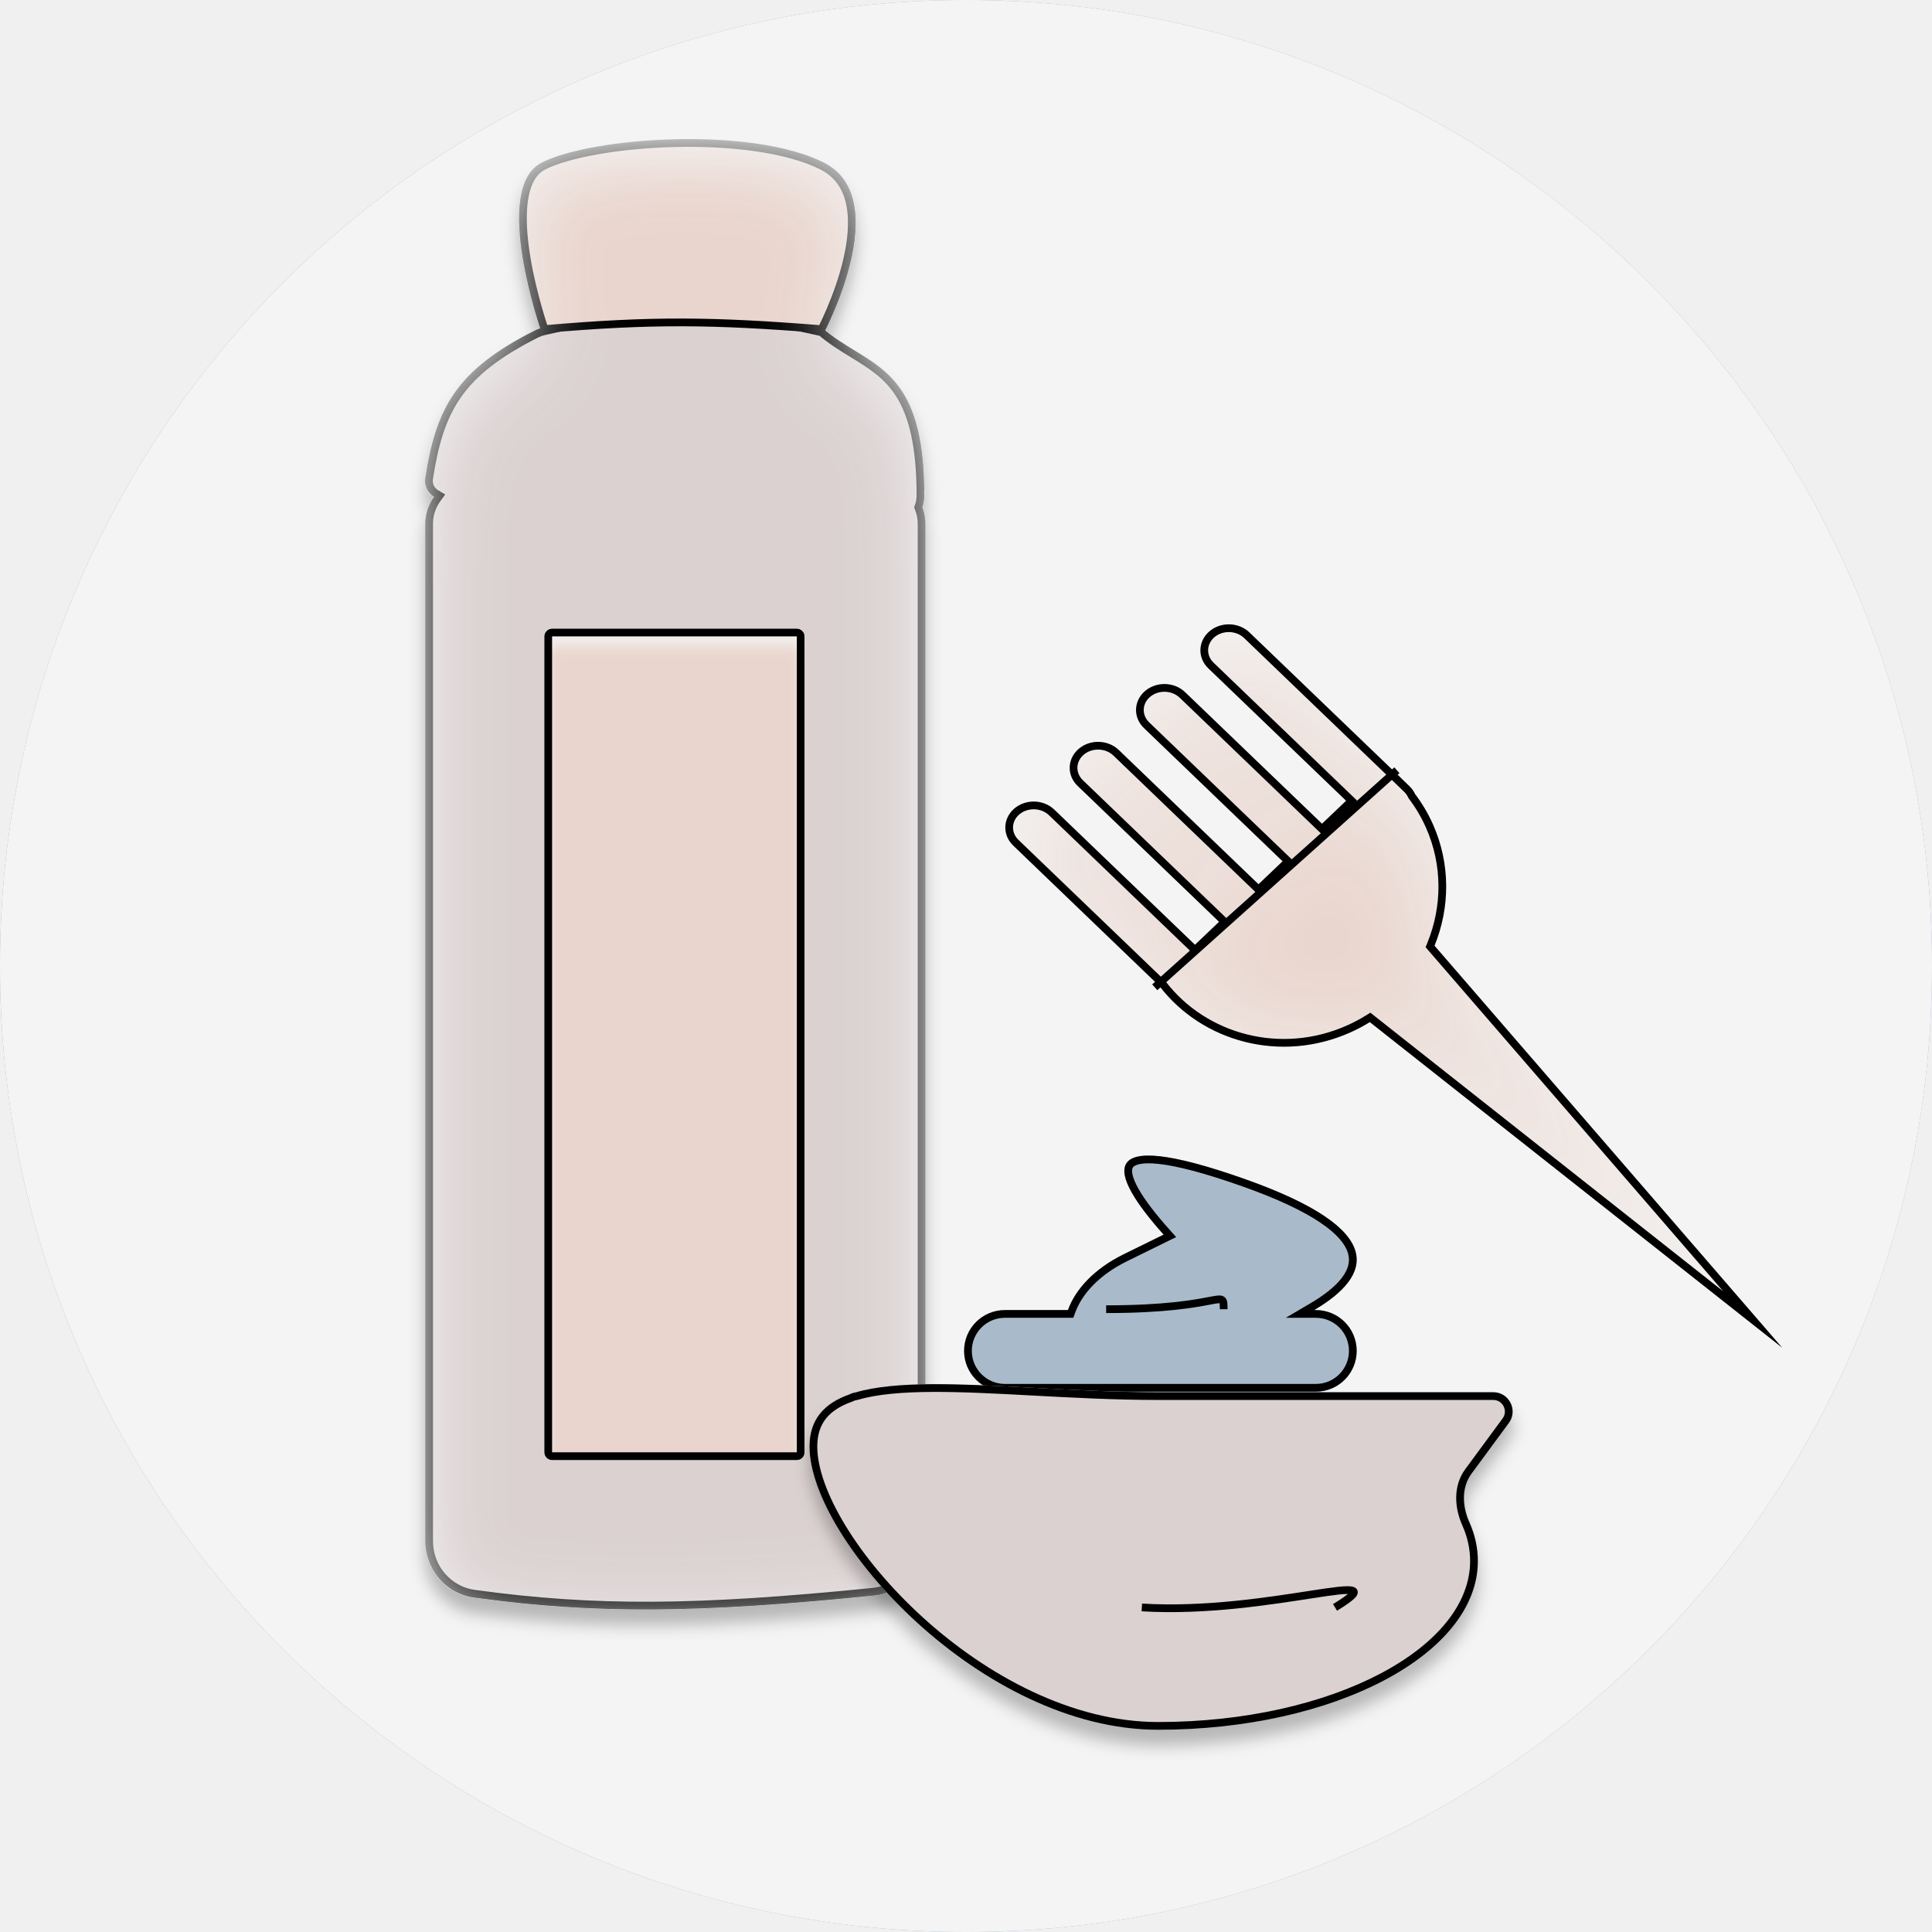
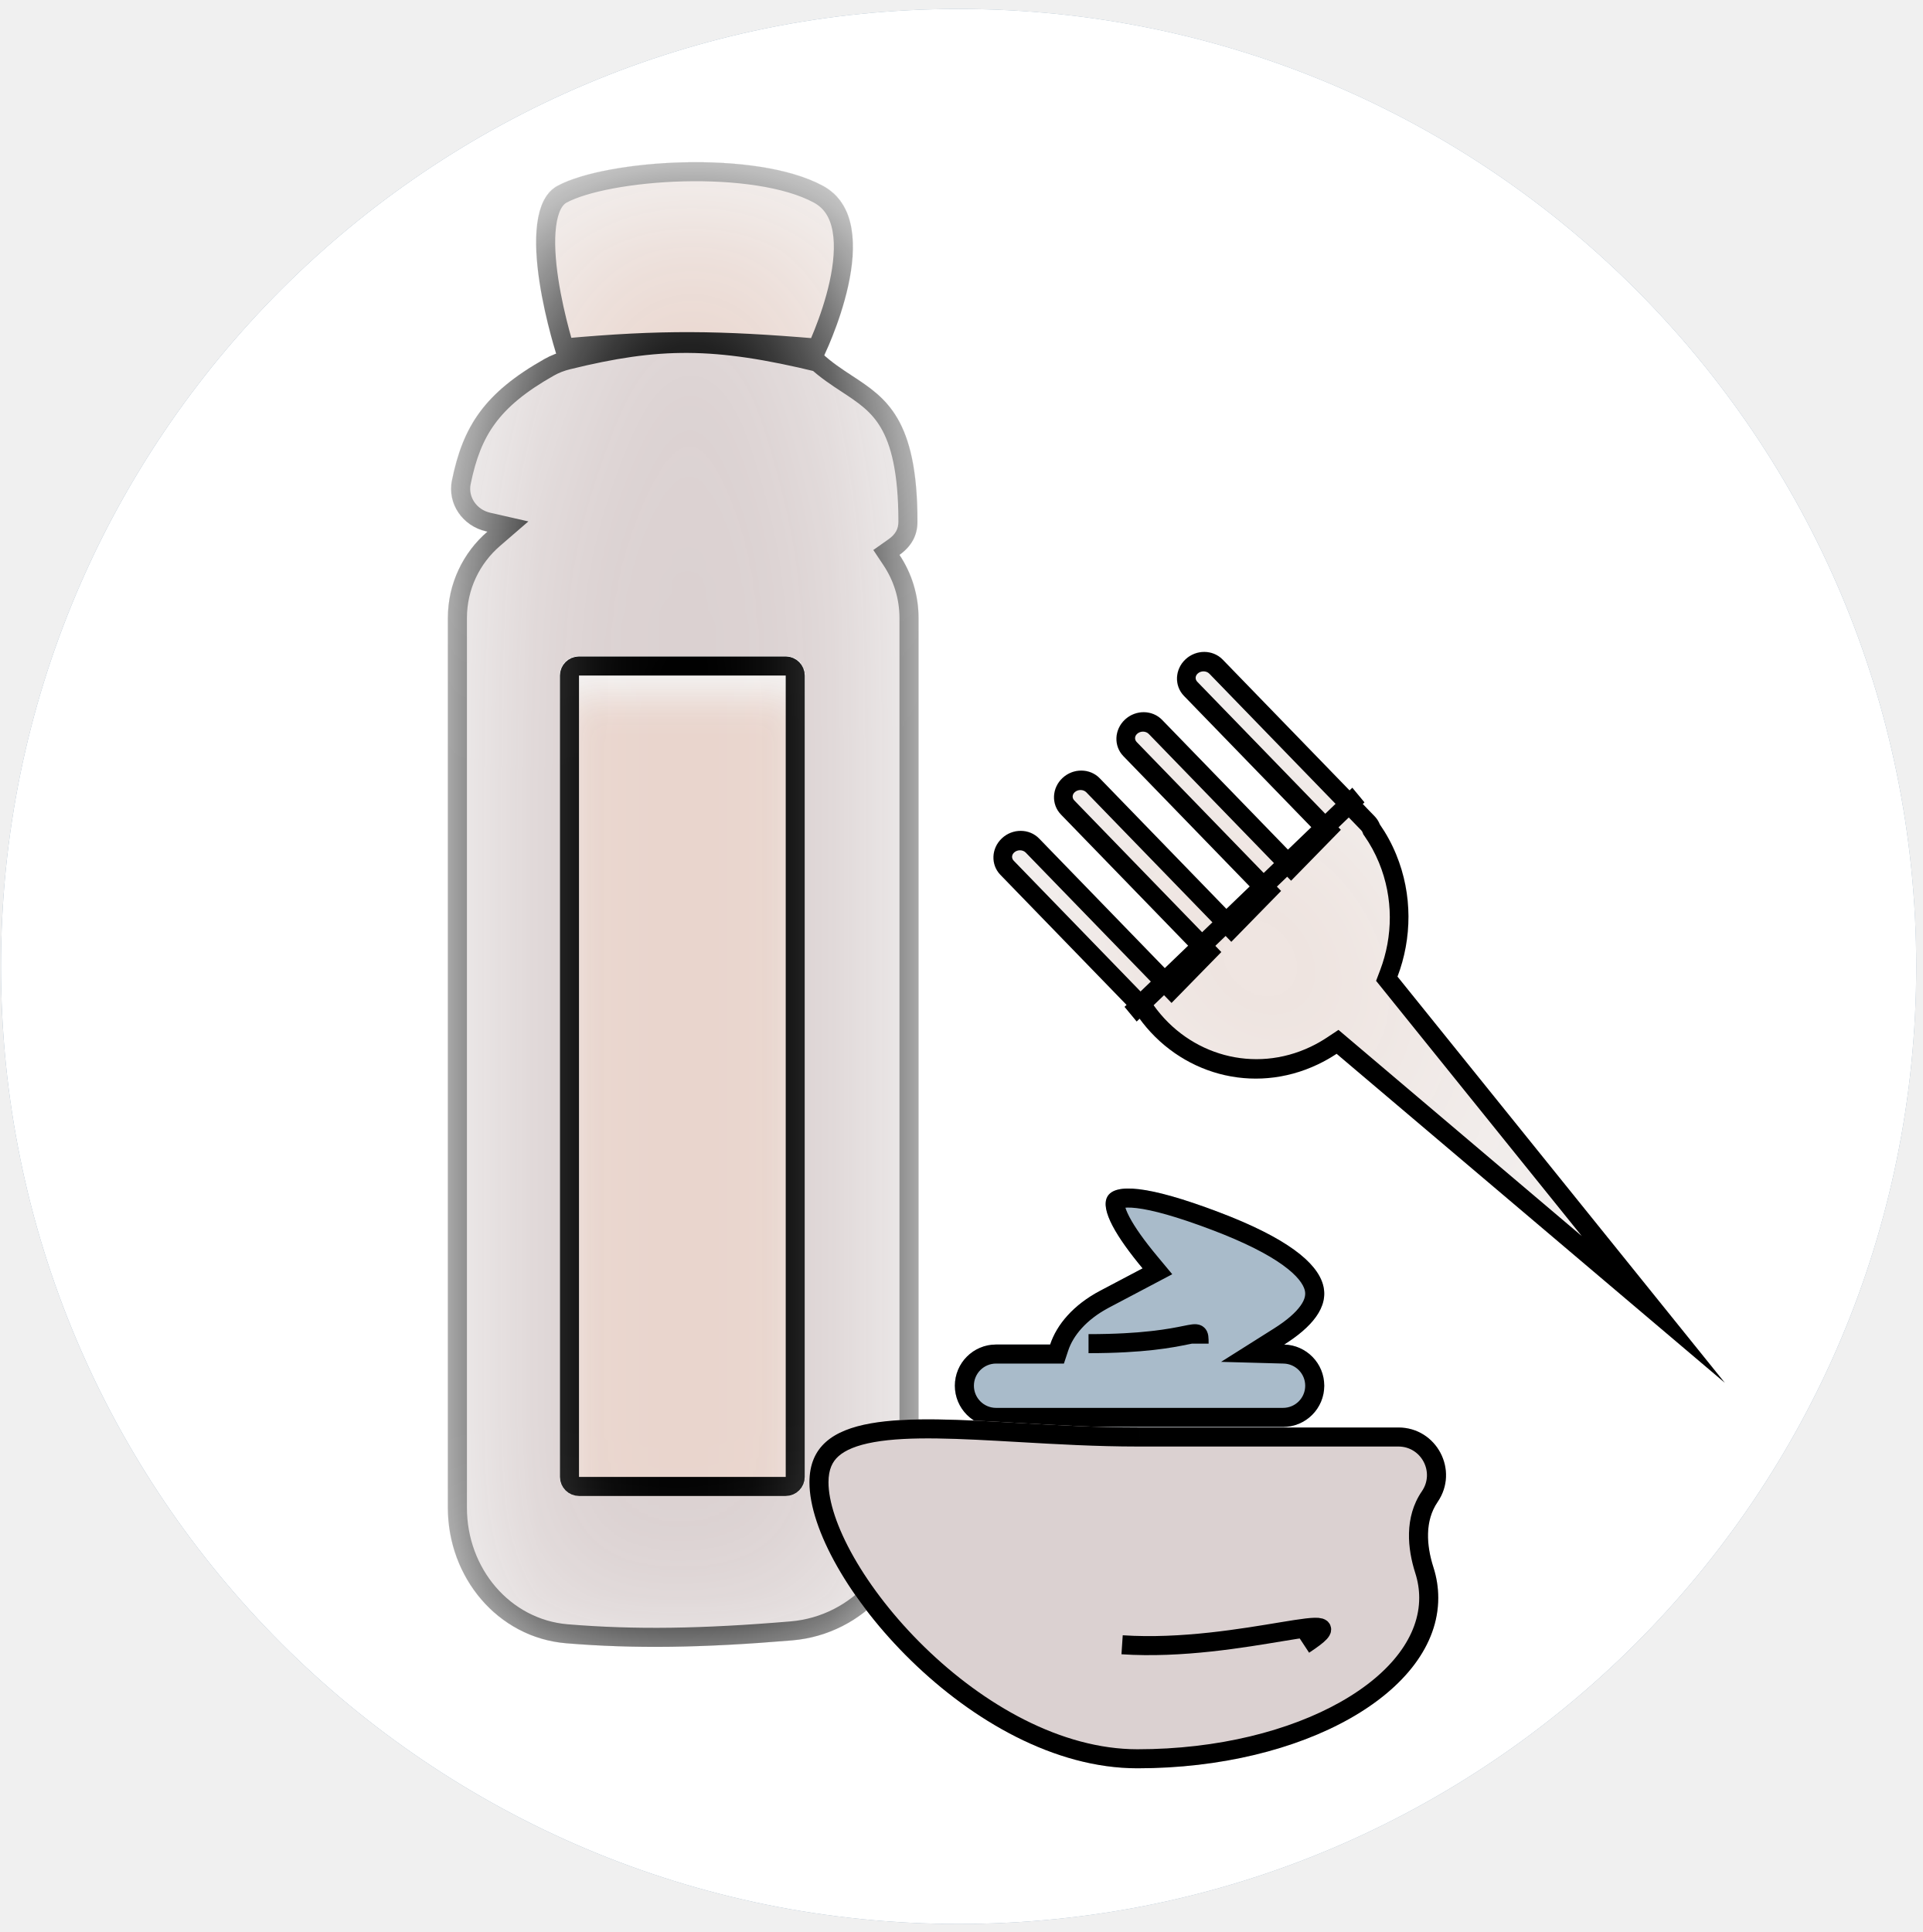
- <svg xmlns="http://www.w3.org/2000/svg" width="500" height="500" viewBox="0 0 500 500" fill="none">
-   <path d="M500 250C500 388.071 388.071 500 250 500C111.929 500 0 388.071 0 250C0 111.929 111.929 0 250 0C388.071 0 500 111.929 500 250Z" fill="#A9BBCA" />
-   <path d="M500 250C500 388.071 388.071 500 250 500C111.929 500 0 388.071 0 250C0 111.929 111.929 0 250 0C388.071 0 500 111.929 500 250Z" fill="#A9BBCA" />
-   <path d="M500 250C500 388.071 388.071 500 250 500C111.929 500 0 388.071 0 250C0 111.929 111.929 0 250 0C388.071 0 500 111.929 500 250Z" fill="#F4F4F4" />
+ <svg xmlns="http://www.w3.org/2000/svg" width="202" height="203" viewBox="0 0 202 203" fill="none">
+   <path d="M201.312 101.547C201.312 157.109 156.271 202.151 100.709 202.151C45.147 202.151 0.105 157.109 0.105 101.547C0.105 45.986 45.147 0.944 100.709 0.944C156.271 0.944 201.312 45.986 201.312 101.547Z" fill="#A9BBCA" />
+   <path d="M201.312 101.547C201.312 157.109 156.271 202.151 100.709 202.151C45.147 202.151 0.105 157.109 0.105 101.547C0.105 45.986 45.147 0.944 100.709 0.944C156.271 0.944 201.312 45.986 201.312 101.547Z" fill="#A9BBCA" />
+   <path d="M201.312 101.547C201.312 157.109 156.271 202.151 100.709 202.151C45.147 202.151 0.105 157.109 0.105 101.547C0.105 45.986 45.147 0.944 100.709 0.944C156.271 0.944 201.312 45.986 201.312 101.547Z" fill="white" />
  <mask id="path-2-inside-1" fill="white">
-     <path fill-rule="evenodd" clip-rule="evenodd" d="M322.036 305.09C282.586 291.169 286.945 303.615 301.143 319.522L290.789 324.612C283.167 328.359 278.312 333.677 276.374 339.045H260.064C254.233 339.045 249.506 343.772 249.506 349.603C249.506 355.434 254.233 360.161 260.064 360.161H340.551C346.382 360.161 351.109 355.434 351.109 349.603C351.109 343.772 346.382 339.045 340.551 339.045H340.1C355.096 330.227 359.582 318.338 322.036 305.09Z" />
+     <path fill-rule="evenodd" clip-rule="evenodd" d="M128.018 127.353C112.951 121.647 114.615 126.749 120.038 133.27L115.579 135.623C112.784 137.097 111.022 139.169 110.327 141.273H104.644C102.254 141.273 100.316 143.211 100.316 145.601C100.316 147.992 102.254 149.929 104.644 149.929H134.794C137.184 149.929 139.122 147.992 139.122 145.601C139.122 143.251 137.249 141.339 134.915 141.275C140.644 137.66 142.36 132.785 128.018 127.353Z" />
  </mask>
-   <path fill-rule="evenodd" clip-rule="evenodd" d="M322.036 305.09C282.586 291.169 286.945 303.615 301.143 319.522L290.789 324.612C283.167 328.359 278.312 333.677 276.374 339.045H260.064C254.233 339.045 249.506 343.772 249.506 349.603C249.506 355.434 254.233 360.161 260.064 360.161H340.551C346.382 360.161 351.109 355.434 351.109 349.603C351.109 343.772 346.382 339.045 340.551 339.045H340.1C355.096 330.227 359.582 318.338 322.036 305.09Z" fill="#A9BBCA" />
-   <path d="M301.143 319.522L302.026 321.317L304.389 320.155L302.635 318.19L301.143 319.522ZM322.036 305.09L321.371 306.976L322.036 305.09ZM290.789 324.612L289.907 322.817L290.789 324.612ZM276.374 339.045V341.045H277.779L278.255 339.724L276.374 339.045ZM340.1 339.045L339.086 337.321L332.754 341.045H340.1V339.045ZM302.635 318.19C299.117 314.249 296.296 310.616 294.614 307.619C293.771 306.118 293.27 304.874 293.073 303.898C292.875 302.923 293.018 302.424 293.175 302.168C293.321 301.93 293.701 301.547 294.796 301.293C295.909 301.035 297.565 300.964 299.913 301.223C304.6 301.74 311.553 303.512 321.371 306.976L322.702 303.204C312.795 299.708 305.498 297.815 300.351 297.247C297.782 296.964 295.624 296.996 293.894 297.396C292.147 297.801 290.655 298.631 289.768 300.073C288.891 301.497 288.839 303.143 289.152 304.691C289.465 306.238 290.18 307.893 291.126 309.578C293.022 312.954 296.07 316.842 299.651 320.854L302.635 318.19ZM291.671 326.407L302.026 321.317L300.261 317.727L289.907 322.817L291.671 326.407ZM278.255 339.724C279.978 334.953 284.398 329.983 291.671 326.407L289.907 322.817C281.936 326.735 276.647 332.4 274.493 338.366L278.255 339.724ZM260.064 341.045H276.374V337.045H260.064V341.045ZM251.506 349.603C251.506 344.876 255.338 341.045 260.064 341.045V337.045C253.129 337.045 247.506 342.667 247.506 349.603H251.506ZM260.064 358.161C255.338 358.161 251.506 354.329 251.506 349.603H247.506C247.506 356.538 253.129 362.161 260.064 362.161V358.161ZM340.551 358.161H260.064V362.161H340.551V358.161ZM349.109 349.603C349.109 354.329 345.278 358.161 340.551 358.161V362.161C347.487 362.161 353.109 356.538 353.109 349.603H349.109ZM340.551 341.045C345.278 341.045 349.109 344.876 349.109 349.603H353.109C353.109 342.667 347.487 337.045 340.551 337.045V341.045ZM340.1 341.045H340.551V337.045H340.1V341.045ZM321.371 306.976C330.677 310.26 337.261 313.42 341.69 316.403C346.15 319.408 348.197 322.079 348.853 324.297C349.473 326.387 348.965 328.465 347.29 330.674C345.576 332.934 342.739 335.173 339.086 337.321L341.114 340.769C344.959 338.508 348.306 335.954 350.477 333.091C352.688 330.177 353.767 326.8 352.689 323.161C351.648 319.648 348.714 316.312 343.924 313.086C339.103 309.838 332.168 306.544 322.702 303.204L321.371 306.976Z" fill="black" mask="url(#path-2-inside-1)" />
-   <path d="M286.271 338.82C316.685 338.82 316.685 333.089 316.685 338.82" stroke="black" stroke-width="2" />
-   <g filter="url(#filter0_di)">
+   <path fill-rule="evenodd" clip-rule="evenodd" d="M128.018 127.353C112.951 121.647 114.615 126.749 120.038 133.27L115.579 135.623C112.784 137.097 111.022 139.169 110.327 141.273H104.644C102.254 141.273 100.316 143.211 100.316 145.601C100.316 147.992 102.254 149.929 104.644 149.929H134.794C137.184 149.929 139.122 147.992 139.122 145.601C139.122 143.251 137.249 141.339 134.915 141.275C140.644 137.66 142.36 132.785 128.018 127.353Z" fill="#A9BBCA" />
+   <path d="M120.038 133.27L120.971 135.039L123.153 133.887L121.576 131.991L120.038 133.27ZM128.018 127.353L128.726 125.483L128.726 125.483L128.018 127.353ZM115.579 135.623L116.512 137.391L116.512 137.391L115.579 135.623ZM110.327 141.273V143.273H111.772L112.226 141.901L110.327 141.273ZM134.915 141.275L133.848 139.583L128.285 143.093L134.86 143.274L134.915 141.275ZM121.576 131.991C120.251 130.398 119.236 128.984 118.651 127.865C118.357 127.303 118.219 126.905 118.172 126.657C118.125 126.403 118.205 126.501 118.079 126.721C117.931 126.98 117.743 126.984 117.924 126.939C118.138 126.886 118.597 126.842 119.417 126.939C121.049 127.133 123.588 127.814 127.31 129.224L128.726 125.483C124.914 124.039 122.011 123.219 119.887 122.967C118.829 122.842 117.831 122.84 116.959 123.057C116.055 123.282 115.153 123.783 114.609 124.732C114.089 125.64 114.095 126.618 114.242 127.398C114.39 128.184 114.717 128.974 115.106 129.719C115.887 131.212 117.114 132.881 118.5 134.548L121.576 131.991ZM116.512 137.391L120.971 135.039L119.105 131.501L114.645 133.854L116.512 137.391ZM112.226 141.901C112.729 140.379 114.082 138.674 116.512 137.391L114.645 133.854C111.487 135.52 109.316 137.958 108.428 140.645L112.226 141.901ZM104.644 143.273H110.327V139.273H104.644V143.273ZM102.316 145.601C102.316 144.315 103.358 143.273 104.644 143.273V139.273C101.149 139.273 98.316 142.106 98.316 145.601H102.316ZM104.644 147.929C103.358 147.929 102.316 146.887 102.316 145.601H98.316C98.316 149.096 101.149 151.929 104.644 151.929V147.929ZM134.794 147.929H104.644V151.929H134.794V147.929ZM137.122 145.601C137.122 146.887 136.08 147.929 134.794 147.929V151.929C138.289 151.929 141.122 149.096 141.122 145.601H137.122ZM134.86 143.274C136.115 143.308 137.122 144.337 137.122 145.601H141.122C141.122 142.165 138.384 139.369 134.97 139.275L134.86 143.274ZM127.31 129.224C130.81 130.55 133.212 131.799 134.78 132.933C136.369 134.081 136.913 134.974 137.065 135.527C137.191 135.982 137.129 136.489 136.638 137.184C136.112 137.928 135.178 138.744 133.848 139.583L135.982 142.966C137.516 141.998 138.946 140.849 139.904 139.493C140.898 138.087 141.444 136.358 140.921 134.464C140.426 132.668 139.068 131.097 137.124 129.691C135.159 128.27 132.397 126.873 128.726 125.483L127.31 129.224Z" fill="black" mask="url(#path-2-inside-1)" />
+   <path d="M114.358 141.181C125.974 141.181 125.974 138.831 125.974 141.181" stroke="black" stroke-width="2" />
+   <g filter="url(#filter0_i)">
    <mask id="path-5-inside-2" fill="white">
-       <path fill-rule="evenodd" clip-rule="evenodd" d="M140.481 84.787C166.967 78.538 182.954 78.211 213.008 85.049C215.667 87.347 218.472 89.062 221.219 90.741C230.551 96.444 239.214 101.738 239.214 128.136C239.214 129.262 239.042 130.307 238.712 131.274C239.225 132.61 239.506 134.06 239.506 135.576V398.077C239.506 405.73 233.726 412.169 226.111 412.936C180.562 417.519 154.021 417.764 122.621 413.445C115.356 412.446 110.054 406.151 110.054 398.818V135.576C110.054 132.957 110.893 130.534 112.318 128.56C110.676 127.581 109.749 125.682 110.059 123.679C112.858 105.624 118.014 95.829 138.367 85.555C139.032 85.219 139.755 84.959 140.481 84.787Z" />
+       <path fill-rule="evenodd" clip-rule="evenodd" d="M59.404 36.859C69.09 34.474 75.175 34.413 86.376 37.148C87.391 38.09 88.463 38.793 89.512 39.481C93.076 41.819 96.385 43.99 96.385 54.811C96.385 56.305 95.7 57.447 94.493 58.301C95.759 60.202 96.497 62.486 96.497 64.942V157.644C96.497 165.252 90.803 171.718 83.223 172.357C73.847 173.146 66.646 173.255 59.492 172.662C52.251 172.062 47.054 165.696 47.054 158.431V64.942C47.054 61.313 48.665 58.06 51.211 55.86C51.161 55.848 51.111 55.837 51.062 55.826C48.616 55.268 46.984 52.937 47.484 50.48C48.637 44.815 50.868 41.3 57.213 37.717C57.898 37.331 58.641 37.047 59.404 36.859Z" />
    </mask>
-     <path fill-rule="evenodd" clip-rule="evenodd" d="M140.481 84.787C166.967 78.538 182.954 78.211 213.008 85.049C215.667 87.347 218.472 89.062 221.219 90.741C230.551 96.444 239.214 101.738 239.214 128.136C239.214 129.262 239.042 130.307 238.712 131.274C239.225 132.61 239.506 134.06 239.506 135.576V398.077C239.506 405.73 233.726 412.169 226.111 412.936C180.562 417.519 154.021 417.764 122.621 413.445C115.356 412.446 110.054 406.151 110.054 398.818V135.576C110.054 132.957 110.893 130.534 112.318 128.56C110.676 127.581 109.749 125.682 110.059 123.679C112.858 105.624 118.014 95.829 138.367 85.555C139.032 85.219 139.755 84.959 140.481 84.787Z" fill="#DBD1D1" />
-     <path d="M213.008 85.049L213.451 83.099L213.938 83.21L214.316 83.536L213.008 85.049ZM140.481 84.787L140.94 86.734L140.481 84.787ZM221.219 90.741L220.176 92.447L221.219 90.741ZM239.214 128.136L241.214 128.136L239.214 128.136ZM238.712 131.274L236.845 131.991L236.585 131.314L236.819 130.628L238.712 131.274ZM226.111 412.936L226.311 414.926H226.311L226.111 412.936ZM122.621 413.445L122.348 415.426H122.348L122.621 413.445ZM112.318 128.56L113.342 126.843L115.217 127.961L113.939 129.731L112.318 128.56ZM110.059 123.679L108.083 123.373V123.373L110.059 123.679ZM138.367 85.555L139.268 87.341L138.367 85.555ZM212.564 86.999C197.615 83.598 186.266 82.002 175.408 82.01C164.555 82.019 154.102 83.629 140.94 86.734L140.022 82.841C153.346 79.697 164.129 78.019 175.405 78.01C186.675 78.002 198.346 79.662 213.451 83.099L212.564 86.999ZM220.176 92.447C217.445 90.778 214.502 88.984 211.7 86.562L214.316 83.536C216.832 85.711 219.499 87.346 222.262 89.034L220.176 92.447ZM237.214 128.136C237.214 115.128 235.075 107.63 232.02 102.737C228.968 97.851 224.869 95.315 220.176 92.447L222.262 89.034C226.902 91.87 231.799 94.832 235.412 100.619C239.022 106.398 241.214 114.745 241.214 128.136L237.214 128.136ZM236.819 130.628C237.074 129.881 237.214 129.056 237.214 128.136L241.214 128.136C241.214 129.468 241.01 130.732 240.605 131.92L236.819 130.628ZM237.506 135.576C237.506 134.309 237.272 133.102 236.845 131.991L240.579 130.557C241.179 132.118 241.506 133.811 241.506 135.576H237.506ZM237.506 398.077V135.576H241.506V398.077H237.506ZM225.911 410.946C232.495 410.283 237.506 404.711 237.506 398.077H241.506C241.506 406.749 234.956 414.056 226.311 414.926L225.911 410.946ZM122.893 411.464C154.079 415.753 180.449 415.52 225.911 410.946L226.311 414.926C180.676 419.518 153.963 419.774 122.348 415.426L122.893 411.464ZM112.054 398.818C112.054 405.188 116.654 410.606 122.893 411.464L122.348 415.426C114.058 414.286 108.054 407.114 108.054 398.818H112.054ZM112.054 135.576V398.818H108.054V135.576H112.054ZM113.939 129.731C112.753 131.375 112.054 133.391 112.054 135.576H108.054C108.054 132.523 109.034 129.692 110.696 127.39L113.939 129.731ZM112.036 123.985C111.85 125.184 112.402 126.282 113.342 126.843L111.293 130.278C108.951 128.881 107.648 126.18 108.083 123.373L112.036 123.985ZM139.268 87.341C129.248 92.399 123.191 97.23 119.27 102.844C115.347 108.462 113.418 115.067 112.036 123.985L108.083 123.373C109.499 114.236 111.548 106.916 115.991 100.554C120.436 94.189 127.134 88.985 137.466 83.77L139.268 87.341ZM140.94 86.734C140.363 86.87 139.789 87.078 139.268 87.341L137.466 83.77C138.276 83.361 139.148 83.047 140.022 82.841L140.94 86.734Z" fill="black" mask="url(#path-5-inside-2)" />
-     <path d="M212.751 42.957C203.691 38.388 188.97 36.707 174.746 37.041C167.658 37.207 160.742 37.872 154.783 38.909C148.806 39.948 143.86 41.35 140.674 42.957C137.794 44.41 136.221 47.594 135.616 51.928C135.014 56.236 135.412 61.434 136.235 66.499C137.056 71.549 138.289 76.403 139.319 79.998C139.833 81.795 140.296 83.273 140.63 84.302C140.741 84.642 140.837 84.933 140.916 85.17C168.774 82.745 184.744 82.979 212.618 85.185C212.736 84.95 212.887 84.647 213.064 84.283C213.53 83.326 214.176 81.945 214.894 80.258C216.332 76.88 218.051 72.295 219.194 67.434C220.341 62.559 220.889 57.488 220.056 53.105C219.231 48.764 217.062 45.132 212.751 42.957Z" fill="#E9D5CD" stroke="black" stroke-width="2" />
+     <path fill-rule="evenodd" clip-rule="evenodd" d="M59.404 36.859C69.09 34.474 75.175 34.413 86.376 37.148C87.391 38.09 88.463 38.793 89.512 39.481C93.076 41.819 96.385 43.99 96.385 54.811C96.385 56.305 95.7 57.447 94.493 58.301C95.759 60.202 96.497 62.486 96.497 64.942V157.644C96.497 165.252 90.803 171.718 83.223 172.357C73.847 173.146 66.646 173.255 59.492 172.662C52.251 172.062 47.054 165.696 47.054 158.431V64.942C47.054 61.313 48.665 58.06 51.211 55.86C51.161 55.848 51.111 55.837 51.062 55.826C48.616 55.268 46.984 52.937 47.484 50.48C48.637 44.815 50.868 41.3 57.213 37.717C57.898 37.331 58.641 37.047 59.404 36.859Z" fill="#DBD1D1" />
+     <path d="M86.376 37.148L86.85 35.205L87.355 35.328L87.736 35.682L86.376 37.148ZM59.404 36.859L58.926 34.917L58.926 34.917L59.404 36.859ZM89.512 39.481L90.609 37.809L90.609 37.809L89.512 39.481ZM96.385 54.811L98.385 54.811L96.385 54.811ZM94.493 58.301L92.828 59.409L91.75 57.79L93.338 56.667L94.493 58.301ZM83.223 172.357L83.39 174.349L83.39 174.349L83.223 172.357ZM59.492 172.662L59.657 170.669L59.657 170.669L59.492 172.662ZM51.211 55.86L51.655 53.91L55.51 54.787L52.519 57.373L51.211 55.86ZM51.062 55.826L51.507 53.876L51.507 53.876L51.062 55.826ZM47.484 50.48L49.444 50.878L49.444 50.878L47.484 50.48ZM57.213 37.717L56.23 35.976L56.23 35.976L57.213 37.717ZM85.901 39.091C80.382 37.743 76.226 37.111 72.308 37.083C68.399 37.056 64.631 37.632 59.882 38.801L58.926 34.917C63.864 33.701 67.981 33.053 72.336 33.084C76.682 33.114 81.17 33.818 86.85 35.205L85.901 39.091ZM88.415 41.154C87.38 40.475 86.172 39.687 85.015 38.614L87.736 35.682C88.611 36.493 89.545 37.111 90.609 37.809L88.415 41.154ZM94.385 54.811C94.385 49.574 93.579 46.728 92.556 44.971C91.547 43.237 90.213 42.333 88.415 41.154L90.609 37.809C92.375 38.968 94.477 40.318 96.014 42.959C97.537 45.577 98.385 49.227 98.385 54.811L94.385 54.811ZM93.338 56.667C94.091 56.136 94.385 55.568 94.385 54.811L98.385 54.811C98.385 57.041 97.31 58.759 95.647 59.934L93.338 56.667ZM94.497 64.942C94.497 62.893 93.882 60.993 92.828 59.409L96.157 57.192C97.635 59.412 98.497 62.08 98.497 64.942H94.497ZM94.497 157.644V64.942H98.497V157.644H94.497ZM83.055 170.364C89.553 169.816 94.497 164.26 94.497 157.644H98.497C98.497 166.244 92.054 173.62 83.39 174.349L83.055 170.364ZM59.657 170.669C66.669 171.25 73.753 171.147 83.055 170.364L83.39 174.349C73.94 175.145 66.623 175.26 59.327 174.655L59.657 170.669ZM49.054 158.431C49.054 164.788 53.581 170.165 59.657 170.669L59.327 174.655C50.922 173.958 45.054 166.604 45.054 158.431H49.054ZM49.054 64.942V158.431H45.054V64.942H49.054ZM52.519 57.373C50.394 59.21 49.054 61.918 49.054 64.942H45.054C45.054 60.708 46.936 56.911 49.903 54.346L52.519 57.373ZM51.507 53.876C51.556 53.887 51.605 53.898 51.655 53.91L50.767 57.81C50.717 57.798 50.666 57.787 50.617 57.776L51.507 53.876ZM49.444 50.878C49.177 52.187 50.034 53.54 51.507 53.876L50.617 57.776C47.199 56.995 44.79 53.688 45.524 50.081L49.444 50.878ZM58.197 39.459C55.176 41.164 53.286 42.769 52.013 44.502C50.746 46.226 49.985 48.218 49.444 50.878L45.524 50.081C46.136 47.076 47.066 44.479 48.79 42.133C50.507 39.797 52.905 37.853 56.23 35.976L58.197 39.459ZM59.882 38.801C59.279 38.949 58.708 39.17 58.197 39.459L56.23 35.976C57.087 35.492 58.003 35.144 58.926 34.917L59.882 38.801Z" fill="black" mask="url(#path-5-inside-2)" />
+     <path d="M85.974 20.407C82.664 18.615 77.182 17.922 71.778 18.058C69.102 18.125 66.495 18.395 64.256 18.813C61.998 19.234 60.185 19.794 59.053 20.407C58.22 20.858 57.655 21.914 57.431 23.643C57.211 25.333 57.354 27.404 57.665 29.46C57.974 31.503 58.44 33.471 58.83 34.933C59.008 35.597 59.169 36.155 59.291 36.563C69.517 35.629 75.602 35.721 85.84 36.579C86.014 36.195 86.253 35.645 86.518 34.977C87.061 33.609 87.706 31.76 88.134 29.807C88.565 27.841 88.758 25.844 88.459 24.151C88.164 22.488 87.411 21.185 85.974 20.407Z" fill="#E9D5CD" stroke="black" stroke-width="2" />
    <g filter="url(#filter1_i)">
-       <rect width="67.339" height="215.162" rx="2" transform="matrix(-1 0 0 1 208.218 162.697)" fill="#E9D5CD" />
+       <rect width="25.719" height="88.205" rx="2" transform="matrix(-1 0 0 1 84.5464 68.9795)" fill="#E9D5CD" />
    </g>
-     <rect x="-1" y="1" width="65.339" height="213.162" rx="1" transform="matrix(-1 0 0 1 206.218 162.697)" stroke="black" stroke-width="2" />
+     <rect x="-1" y="1" width="23.719" height="86.205" rx="1" transform="matrix(-1 0 0 1 82.5464 68.9795)" stroke="black" stroke-width="2" />
  </g>
-   <g filter="url(#filter2_d)">
-     <mask id="path-10-inside-3" fill="white">
-       <path fill-rule="evenodd" clip-rule="evenodd" d="M299.724 447.66C345.422 447.66 382.468 428.105 382.468 403.983C382.468 400.517 381.703 397.145 380.257 393.911C378.433 389.832 378.177 384.989 380.826 381.391L390.484 368.272C392.915 364.97 390.558 360.307 386.458 360.307H304.528H299.822C299.79 360.307 299.757 360.307 299.724 360.307C288.686 360.307 277.717 359.72 267.428 359.169C248.533 358.158 231.93 357.269 221.4 360.364C220.846 360.447 220.332 360.617 219.866 360.858C213.322 363.171 209.506 367.302 209.506 374.364C209.506 398.486 254.026 447.66 299.724 447.66Z" />
-     </mask>
-     <path fill-rule="evenodd" clip-rule="evenodd" d="M299.724 447.66C345.422 447.66 382.468 428.105 382.468 403.983C382.468 400.517 381.703 397.145 380.257 393.911C378.433 389.832 378.177 384.989 380.826 381.391L390.484 368.272C392.915 364.97 390.558 360.307 386.458 360.307H304.528H299.822C299.79 360.307 299.757 360.307 299.724 360.307C288.686 360.307 277.717 359.72 267.428 359.169C248.533 358.158 231.93 357.269 221.4 360.364C220.846 360.447 220.332 360.617 219.866 360.858C213.322 363.171 209.506 367.302 209.506 374.364C209.506 398.486 254.026 447.66 299.724 447.66Z" fill="#DBD1D1" />
-     <path d="M390.484 368.272L388.874 367.086V367.086L390.484 368.272ZM299.822 360.307L299.821 362.307H299.822V360.307ZM267.428 359.169L267.321 361.166L267.428 359.169ZM221.4 360.364L221.695 362.342L221.831 362.322L221.963 362.283L221.4 360.364ZM219.866 360.858L220.532 362.744L220.663 362.698L220.785 362.635L219.866 360.858ZM380.257 393.911L378.431 394.728L380.257 393.911ZM380.826 381.391L382.437 382.577L380.826 381.391ZM380.468 403.983C380.468 414.935 372.022 425.327 357.299 433.098C342.667 440.822 322.314 445.66 299.724 445.66V449.66C322.832 449.66 343.851 444.72 359.166 436.636C374.391 428.6 384.468 417.153 384.468 403.983H380.468ZM378.431 394.728C379.771 397.724 380.468 400.819 380.468 403.983H384.468C384.468 400.215 383.635 396.566 382.083 393.095L378.431 394.728ZM388.874 367.086L379.216 380.205L382.437 382.577L392.095 369.457L388.874 367.086ZM386.458 362.307C388.918 362.307 390.332 365.105 388.874 367.086L392.095 369.457C395.498 364.835 392.198 358.307 386.458 358.307V362.307ZM304.528 362.307H386.458V358.307H304.528V362.307ZM299.822 362.307H304.528V358.307H299.822V362.307ZM299.724 362.307C299.756 362.307 299.789 362.307 299.821 362.307L299.824 358.307C299.79 358.307 299.757 358.307 299.724 358.307V362.307ZM267.321 361.166C277.602 361.717 288.624 362.307 299.724 362.307V358.307C288.748 358.307 277.832 357.723 267.535 357.172L267.321 361.166ZM221.963 362.283C226.951 360.817 233.506 360.265 241.287 360.227C249.046 360.189 257.858 360.66 267.321 361.166L267.535 357.172C258.104 356.667 249.166 356.188 241.267 356.227C233.391 356.265 226.378 356.816 220.836 358.445L221.963 362.283ZM220.785 362.635C221.058 362.493 221.362 362.392 221.695 362.342L221.104 358.386C220.33 358.502 219.605 358.741 218.946 359.082L220.785 362.635ZM211.506 374.364C211.506 371.217 212.347 368.88 213.791 367.083C215.259 365.257 217.485 363.821 220.532 362.744L219.2 358.973C215.703 360.208 212.75 361.994 210.673 364.577C208.574 367.189 207.506 370.449 207.506 374.364H211.506ZM299.724 445.66C277.556 445.66 255.461 433.7 238.824 418.577C230.526 411.036 223.661 402.772 218.883 394.95C214.075 387.078 211.506 379.858 211.506 374.364H207.506C207.506 380.931 210.503 388.903 215.47 397.035C220.468 405.218 227.588 413.771 236.133 421.537C253.18 437.032 276.194 449.66 299.724 449.66V445.66ZM382.083 393.095C380.432 389.404 380.365 385.391 382.437 382.577L379.216 380.205C375.99 384.587 376.434 390.261 378.431 394.728L382.083 393.095Z" fill="black" mask="url(#path-10-inside-3)" />
+   <mask id="path-10-inside-3" fill="white">
+     <path fill-rule="evenodd" clip-rule="evenodd" d="M119.496 185.799C136.95 185.799 151.099 177.783 151.099 167.894C151.099 166.796 150.925 165.721 150.59 164.677C149.856 162.386 149.67 159.802 151.031 157.818V157.818C153.307 154.5 150.931 149.99 146.908 149.99H121.331H119.744C119.661 149.99 119.579 149.99 119.496 149.99C115.28 149.99 111.091 149.749 107.161 149.523C94.82 148.814 85.039 148.252 85.039 155.752C85.039 165.641 102.042 185.799 119.496 185.799Z" />
+   </mask>
+   <path fill-rule="evenodd" clip-rule="evenodd" d="M119.496 185.799C136.95 185.799 151.099 177.783 151.099 167.894C151.099 166.796 150.925 165.721 150.59 164.677C149.856 162.386 149.67 159.802 151.031 157.818V157.818C153.307 154.5 150.931 149.99 146.908 149.99H121.331H119.744C119.661 149.99 119.579 149.99 119.496 149.99C115.28 149.99 111.091 149.749 107.161 149.523C94.82 148.814 85.039 148.252 85.039 155.752C85.039 165.641 102.042 185.799 119.496 185.799Z" fill="#DBD1D1" />
+   <path d="M119.744 149.99L119.735 151.99H119.744V149.99ZM107.161 149.523L107.046 151.52L107.161 149.523ZM150.59 164.677L152.495 164.067L150.59 164.677ZM149.099 167.894C149.099 171.803 146.283 175.74 140.857 178.815C135.49 181.855 127.942 183.799 119.496 183.799V187.799C128.504 187.799 136.757 185.735 142.829 182.295C148.84 178.889 153.099 173.875 153.099 167.894H149.099ZM148.686 165.287C148.959 166.141 149.099 167.011 149.099 167.894H153.099C153.099 166.581 152.89 165.3 152.495 164.067L148.686 165.287ZM146.908 151.99C149.322 151.99 150.747 154.696 149.382 156.687L152.681 158.949C155.867 154.304 152.541 147.99 146.908 147.99V151.99ZM121.331 151.99H146.908V147.99H121.331V151.99ZM119.744 151.99H121.331V147.99H119.744V151.99ZM119.496 151.99C119.576 151.99 119.655 151.99 119.735 151.99L119.752 147.99C119.667 147.99 119.582 147.99 119.496 147.99V151.99ZM107.046 151.52C110.968 151.745 115.214 151.99 119.496 151.99V147.99C115.347 147.99 111.214 147.753 107.276 147.526L107.046 151.52ZM87.039 155.752C87.039 154.366 87.464 153.568 88.092 153.007C88.803 152.371 89.99 151.854 91.822 151.528C95.524 150.871 100.777 151.16 107.046 151.52L107.276 147.526C101.204 147.177 95.396 146.831 91.122 147.59C88.966 147.973 86.936 148.677 85.428 150.023C83.836 151.444 83.039 153.388 83.039 155.752H87.039ZM119.496 183.799C111.501 183.799 103.361 179.143 97.119 173.052C94.023 170.032 91.472 166.732 89.706 163.63C87.915 160.482 87.039 157.724 87.039 155.752H83.039C83.039 158.724 84.288 162.195 86.23 165.608C88.198 169.067 90.989 172.66 94.326 175.915C100.948 182.377 110.037 187.799 119.496 187.799V183.799ZM152.495 164.067C151.83 161.989 151.844 160.169 152.681 158.949L149.382 156.687C147.497 159.435 147.883 162.782 148.686 165.287L152.495 164.067Z" fill="black" mask="url(#path-10-inside-3)" />
+   <mask id="path-12-inside-4" fill="white">
+     <path fill-rule="evenodd" clip-rule="evenodd" d="M124.545 69.281C123.422 70.332 123.349 72.049 124.383 73.116L138.077 87.239L135.696 89.674L122.089 75.642C121.055 74.575 119.305 74.563 118.182 75.614C117.058 76.665 116.985 78.383 118.02 79.449L131.798 93.66L129.417 96.095L115.533 81.776C114.498 80.71 112.749 80.697 111.625 81.749C110.501 82.8 110.428 84.517 111.463 85.584L125.52 100.081L123.138 102.517L109.169 88.11C108.135 87.043 106.385 87.031 105.261 88.082C104.137 89.134 104.065 90.851 105.099 91.918L119.617 106.89C123.87 112.854 131.638 115.093 138.468 111.83C139.151 111.504 139.802 111.133 140.42 110.723L181.192 145.278L146.816 102.616C148.339 98.601 148.413 94 146.677 89.781C146.208 88.638 145.629 87.584 144.961 86.623C144.839 86.311 144.655 86.018 144.407 85.762L143.645 84.976C143.441 84.753 143.231 84.537 143.016 84.327L128.453 69.308C127.419 68.242 125.669 68.229 124.545 69.281Z" />
+   </mask>
+   <g filter="url(#filter2_i)">
+     <path fill-rule="evenodd" clip-rule="evenodd" d="M124.545 69.281C123.422 70.332 123.349 72.049 124.383 73.116L138.077 87.239L135.696 89.674L122.089 75.642C121.055 74.575 119.305 74.563 118.182 75.614C117.058 76.665 116.985 78.383 118.02 79.449L131.798 93.66L129.417 96.095L115.533 81.776C114.498 80.71 112.749 80.697 111.625 81.749C110.501 82.8 110.428 84.517 111.463 85.584L125.52 100.081L123.138 102.517L109.169 88.11C108.135 87.043 106.385 87.031 105.261 88.082C104.137 89.134 104.065 90.851 105.099 91.918L119.617 106.89C123.87 112.854 131.638 115.093 138.468 111.83C139.151 111.504 139.802 111.133 140.42 110.723L181.192 145.278L146.816 102.616C148.339 98.601 148.413 94 146.677 89.781C146.208 88.638 145.629 87.584 144.961 86.623C144.839 86.311 144.655 86.018 144.407 85.762L143.645 84.976C143.441 84.753 143.231 84.537 143.016 84.327L128.453 69.308C127.419 68.242 125.669 68.229 124.545 69.281Z" fill="#E9D5CD" />
  </g>
-   <mask id="path-12-inside-4" fill="white">
-     <path fill-rule="evenodd" clip-rule="evenodd" d="M312.944 163.431C310.001 165.996 309.893 170.263 312.703 172.962L348.373 207.237L342.137 213.178L306.697 179.124C303.887 176.425 299.224 176.316 296.282 178.881C293.34 181.445 293.232 185.713 296.041 188.412L331.933 222.9L325.698 228.841L289.529 194.088C286.72 191.389 282.057 191.28 279.115 193.845C276.172 196.409 276.064 200.677 278.874 203.376L315.494 238.563L309.258 244.504L272.868 209.538C270.058 206.839 265.396 206.73 262.453 209.294C259.511 211.859 259.403 216.127 262.212 218.826L300.043 255.177C311.179 269.722 331.516 275.182 349.397 267.222C351.184 266.426 352.888 265.523 354.506 264.522L461.258 348.814L371.253 244.746C375.241 234.954 375.435 223.728 370.891 213.436C369.623 210.565 368.054 207.92 366.235 205.519C365.897 204.777 365.407 204.077 364.764 203.46L362.967 201.733C362.421 201.177 361.861 200.639 361.287 200.119L323.358 163.674C320.549 160.975 315.886 160.866 312.944 163.431Z" />
-   </mask>
-   <g filter="url(#filter3_i)">
-     <path fill-rule="evenodd" clip-rule="evenodd" d="M312.944 163.431C310.001 165.996 309.893 170.263 312.703 172.962L348.373 207.237L342.137 213.178L306.697 179.124C303.887 176.425 299.224 176.316 296.282 178.881C293.34 181.445 293.232 185.713 296.041 188.412L331.933 222.9L325.698 228.841L289.529 194.088C286.72 191.389 282.057 191.28 279.115 193.845C276.172 196.409 276.064 200.677 278.874 203.376L315.494 238.563L309.258 244.504L272.868 209.538C270.058 206.839 265.396 206.73 262.453 209.294C259.511 211.859 259.403 216.127 262.212 218.826L300.043 255.177C311.179 269.722 331.516 275.182 349.397 267.222C351.184 266.426 352.888 265.523 354.506 264.522L461.258 348.814L371.253 244.746C375.241 234.954 375.435 223.728 370.891 213.436C369.623 210.565 368.054 207.92 366.235 205.519C365.897 204.777 365.407 204.077 364.764 203.46L362.967 201.733C362.421 201.177 361.861 200.639 361.287 200.119L323.358 163.674C320.549 160.975 315.886 160.866 312.944 163.431Z" fill="#E9D5CD" />
-   </g>
-   <path d="M312.703 172.962L314.087 171.516L314.087 171.516L312.703 172.962ZM348.373 207.237L349.748 208.687L351.266 207.24L349.757 205.79L348.373 207.237ZM342.137 213.178L340.753 214.625L342.129 215.946L343.512 214.628L342.137 213.178ZM306.697 179.124L305.312 180.571L305.312 180.571L306.697 179.124ZM296.282 178.881L297.591 180.39L297.591 180.39L296.282 178.881ZM296.041 188.412L297.425 186.966L296.041 188.412ZM331.933 222.9L333.308 224.35L334.827 222.903L333.318 221.453L331.933 222.9ZM325.698 228.841L324.314 230.288L325.689 231.609L327.073 230.291L325.698 228.841ZM289.529 194.088L290.913 192.642L290.913 192.642L289.529 194.088ZM279.115 193.845L277.805 192.335L279.115 193.845ZM278.874 203.376L277.49 204.823L278.874 203.376ZM315.494 238.563L316.869 240.013L318.387 238.566L316.878 237.117L315.494 238.563ZM309.258 244.504L307.874 245.951L309.249 247.272L310.633 245.954L309.258 244.504ZM272.868 209.538L274.252 208.091L272.868 209.538ZM262.453 209.294L261.144 207.785L261.144 207.785L262.453 209.294ZM262.212 218.826L263.596 217.379L262.212 218.826ZM300.043 255.177L301.629 253.956L301.537 253.835L301.427 253.73L300.043 255.177ZM354.506 264.522L355.744 262.948L354.649 262.083L353.459 262.819L354.506 264.522ZM461.258 348.814L460.019 350.387L462.768 347.501L461.258 348.814ZM371.253 244.746L369.404 243.993L368.94 245.132L369.743 246.059L371.253 244.746ZM366.235 205.519L364.417 206.354L364.509 206.555L364.643 206.732L366.235 205.519ZM364.764 203.46L363.38 204.906L363.38 204.906L364.764 203.46ZM362.967 201.733L361.541 203.138L361.561 203.159L361.582 203.179L362.967 201.733ZM361.287 200.119L359.903 201.565L359.924 201.586L359.946 201.605L361.287 200.119ZM323.358 163.674L321.974 165.121L321.974 165.121L323.358 163.674ZM314.087 171.516C312.125 169.63 312.198 166.732 314.253 164.94L311.634 161.921C307.805 165.259 307.662 170.896 311.319 174.409L314.087 171.516ZM349.757 205.79L314.087 171.516L311.319 174.409L346.989 208.683L349.757 205.79ZM346.998 205.787L340.762 211.728L343.512 214.628L349.748 208.687L346.998 205.787ZM343.521 211.731L308.081 177.678L305.312 180.571L340.753 214.625L343.521 211.731ZM308.081 177.678C304.526 174.262 298.696 174.126 294.973 177.371L297.591 180.39C299.753 178.506 303.248 178.587 305.312 180.571L308.081 177.678ZM294.973 177.371C291.143 180.709 291 186.345 294.657 189.859L297.425 186.966C295.463 185.08 295.536 182.182 297.591 180.39L294.973 177.371ZM294.657 189.859L330.549 224.347L333.318 221.453L297.425 186.966L294.657 189.859ZM330.559 221.45L324.323 227.391L327.073 230.291L333.308 224.35L330.559 221.45ZM327.082 227.395L290.913 192.642L288.145 195.535L324.314 230.288L327.082 227.395ZM290.913 192.642C287.359 189.226 281.528 189.09 277.805 192.335L280.424 195.354C282.586 193.47 286.081 193.551 288.145 195.535L290.913 192.642ZM277.805 192.335C273.976 195.673 273.833 201.31 277.49 204.823L280.258 201.93C278.296 200.044 278.369 197.146 280.424 195.354L277.805 192.335ZM277.49 204.823L314.11 240.01L316.878 237.117L280.258 201.93L277.49 204.823ZM314.119 237.113L307.883 243.055L310.633 245.954L316.869 240.013L314.119 237.113ZM310.642 243.058L274.252 208.091L271.483 210.985L307.874 245.951L310.642 243.058ZM274.252 208.091C270.697 204.676 264.867 204.54 261.144 207.785L263.762 210.804C265.924 208.919 269.419 209.001 271.483 210.985L274.252 208.091ZM261.144 207.785C257.314 211.123 257.171 216.759 260.828 220.273L263.596 217.379C261.634 215.494 261.707 212.595 263.762 210.804L261.144 207.785ZM260.828 220.273L298.659 256.623L301.427 253.73L263.596 217.379L260.828 220.273ZM298.457 256.398C310.16 271.683 331.49 277.383 350.205 269.052L348.589 265.392C331.543 272.98 312.198 267.761 301.629 253.956L298.457 256.398ZM350.205 269.052C352.074 268.219 353.859 267.273 355.553 266.225L353.459 262.819C351.918 263.772 350.293 264.634 348.589 265.392L350.205 269.052ZM353.268 266.096L460.019 350.387L462.496 347.24L355.744 262.948L353.268 266.096ZM462.768 347.501L372.764 243.433L369.743 246.059L459.747 350.127L462.768 347.501ZM373.103 245.5C377.284 235.231 377.494 223.439 372.718 212.623L369.064 214.25C373.377 224.018 373.198 234.676 369.404 243.993L373.103 245.5ZM372.718 212.623C371.387 209.609 369.738 206.829 367.827 204.306L364.643 206.732C366.369 209.01 367.859 211.522 369.064 214.25L372.718 212.623ZM363.38 204.906C363.844 205.352 364.185 205.845 364.417 206.354L368.052 204.684C367.608 203.708 366.969 202.802 366.148 202.013L363.38 204.906ZM361.582 203.179L363.38 204.906L366.148 202.013L364.351 200.286L361.582 203.179ZM364.393 200.327C363.82 199.744 363.231 199.178 362.628 198.632L359.946 201.605C360.491 202.099 361.023 202.61 361.541 203.138L364.393 200.327ZM321.974 165.121L359.903 201.565L362.671 198.672L324.742 162.228L321.974 165.121ZM314.253 164.94C316.415 163.056 319.91 163.138 321.974 165.121L324.742 162.228C321.188 158.813 315.357 158.676 311.634 161.921L314.253 164.94Z" fill="black" mask="url(#path-12-inside-4)" />
-   <path d="M345.506 416.001C363.506 404.956 328.414 418.037 295.506 416.001" stroke="black" stroke-width="2" />
-   <line y1="-1" x2="84.151" y2="-1" transform="matrix(0.744599 -0.667512 0.664517 0.747273 299.514 256.257)" stroke="black" stroke-width="2" />
+   <path d="M124.383 73.116L125.787 71.639L125.787 71.639L124.383 73.116ZM138.077 87.239L139.422 88.669L140.867 87.192L139.481 85.762L138.077 87.239ZM135.696 89.674L134.292 91.151L135.638 92.539L137.041 91.105L135.696 89.674ZM122.089 75.642L123.493 74.165L123.493 74.165L122.089 75.642ZM118.182 75.614L116.903 74.118L116.903 74.118L118.182 75.614ZM118.02 79.449L119.423 77.973L119.423 77.973L118.02 79.449ZM131.798 93.66L133.143 95.09L134.588 93.613L133.202 92.183L131.798 93.66ZM129.417 96.095L128.013 97.572L129.359 98.96L130.762 97.525L129.417 96.095ZM115.533 81.776L114.129 83.253L114.129 83.253L115.533 81.776ZM111.463 85.584L110.059 87.06L110.059 87.06L111.463 85.584ZM125.52 100.081L126.865 101.511L128.309 100.034L126.923 98.604L125.52 100.081ZM123.138 102.517L121.734 103.993L123.08 105.381L124.483 103.947L123.138 102.517ZM109.169 88.11L110.573 86.633L110.573 86.633L109.169 88.11ZM105.261 88.082L103.983 86.587L103.983 86.587L105.261 88.082ZM105.099 91.918L106.503 90.441L105.099 91.918ZM119.617 106.89L121.204 105.635L121.121 105.517L121.021 105.414L119.617 106.89ZM140.42 110.723L141.689 109.121L140.618 108.213L139.412 109.013L140.42 110.723ZM181.192 145.278L179.923 146.88L182.711 143.932L181.192 145.278ZM146.816 102.616L144.998 101.927L144.569 103.058L145.297 103.962L146.816 102.616ZM144.961 86.623L143.142 87.45L143.228 87.669L143.361 87.861L144.961 86.623ZM144.407 85.762L145.811 84.286L145.811 84.286L144.407 85.762ZM143.645 84.976L142.204 86.412L142.222 86.433L142.241 86.452L143.645 84.976ZM143.016 84.327L141.612 85.804L141.631 85.824L141.651 85.843L143.016 84.327ZM128.453 69.308L129.857 67.832L129.857 67.832L128.453 69.308ZM125.787 71.639C125.648 71.496 125.606 71.341 125.612 71.207C125.617 71.072 125.673 70.917 125.823 70.776L123.267 67.785C121.288 69.636 121.158 72.714 122.98 74.593L125.787 71.639ZM139.481 85.762L125.787 71.639L122.98 74.593L136.674 88.715L139.481 85.762ZM136.732 85.809L134.351 88.244L137.041 91.105L139.422 88.669L136.732 85.809ZM137.099 88.198L123.493 74.165L120.686 77.118L134.292 91.151L137.099 88.198ZM123.493 74.165C121.736 72.354 118.812 72.333 116.903 74.118L119.46 77.11C119.799 76.792 120.373 76.796 120.686 77.118L123.493 74.165ZM116.903 74.118C114.925 75.97 114.795 79.048 116.616 80.926L119.423 77.973C119.285 77.83 119.242 77.674 119.248 77.54C119.253 77.406 119.309 77.251 119.46 77.11L116.903 74.118ZM116.616 80.926L130.395 95.136L133.202 92.183L119.423 77.973L116.616 80.926ZM130.453 92.23L128.072 94.665L130.762 97.525L133.143 95.09L130.453 92.23ZM130.82 94.619L116.936 80.3L114.129 83.253L128.013 97.572L130.82 94.619ZM116.936 80.3C115.18 78.488 112.255 78.467 110.347 80.253L112.903 83.244C113.242 82.927 113.817 82.931 114.129 83.253L116.936 80.3ZM110.347 80.253C108.368 82.104 108.238 85.182 110.059 87.06L112.866 84.107C112.728 83.964 112.685 83.809 112.691 83.674C112.697 83.54 112.752 83.385 112.903 83.244L110.347 80.253ZM110.059 87.06L124.116 101.557L126.923 98.604L112.866 84.107L110.059 87.06ZM124.174 98.651L121.793 101.086L124.483 103.947L126.865 101.511L124.174 98.651ZM124.541 101.04L110.573 86.633L107.765 89.587L121.734 103.993L124.541 101.04ZM110.573 86.633C108.816 84.822 105.891 84.801 103.983 86.587L106.539 89.578C106.878 89.26 107.453 89.265 107.765 89.587L110.573 86.633ZM103.983 86.587C102.004 88.438 101.874 91.516 103.696 93.394L106.503 90.441C106.364 90.298 106.322 90.142 106.327 90.008C106.333 89.874 106.389 89.719 106.539 89.578L103.983 86.587ZM103.696 93.394L118.213 108.367L121.021 105.414L106.503 90.441L103.696 93.394ZM118.03 108.146C122.787 114.818 131.513 117.366 139.229 113.679L137.707 109.98C131.763 112.82 124.953 110.891 121.204 105.635L118.03 108.146ZM139.229 113.679C139.997 113.312 140.731 112.895 141.428 112.432L139.412 109.013C138.873 109.371 138.304 109.695 137.707 109.98L139.229 113.679ZM139.15 112.325L179.923 146.88L182.461 143.676L141.689 109.121L139.15 112.325ZM182.711 143.932L148.335 101.27L145.297 103.962L179.673 146.624L182.711 143.932ZM148.634 103.304C150.343 98.798 150.424 93.638 148.482 88.918L144.873 90.643C146.403 94.361 146.334 98.405 144.998 101.927L148.634 103.304ZM148.482 88.918C147.957 87.643 147.31 86.462 146.561 85.385L143.361 87.861C143.948 88.705 144.458 89.634 144.873 90.643L148.482 88.918ZM143.004 87.239C143.074 87.311 143.116 87.383 143.142 87.45L146.78 85.796C146.562 85.238 146.237 84.725 145.811 84.286L143.004 87.239ZM142.241 86.452L143.004 87.239L145.811 84.286L145.048 83.499L142.241 86.452ZM145.086 83.539C144.857 83.289 144.622 83.047 144.381 82.812L141.651 85.843C141.84 86.026 142.024 86.216 142.204 86.412L145.086 83.539ZM127.05 70.785L141.612 85.804L144.42 82.851L129.857 67.832L127.05 70.785ZM125.823 70.776C126.163 70.459 126.737 70.463 127.05 70.785L129.857 67.832C128.1 66.02 125.176 65.999 123.267 67.785L125.823 70.776Z" fill="black" mask="url(#path-12-inside-4)" />
+   <path d="M136.982 172.82C143.857 168.292 130.454 173.655 117.885 172.82" stroke="black" stroke-width="2" />
+   <line y1="-1" x2="33.211" y2="-1" transform="matrix(0.720591 -0.693361 0.637986 0.770048 119.416 107.334)" stroke="black" stroke-width="2" />
  <defs>
-     <filter id="filter0_di" x="106" y="36" width="137.506" height="388.535" filterUnits="userSpaceOnUse" color-interpolation-filters="sRGB">
+     <filter id="filter0_i" x="47.054" y="17.041" width="49.443" height="159.998" filterUnits="userSpaceOnUse" color-interpolation-filters="sRGB">
      <feFlood flood-opacity="0" result="BackgroundImageFix" />
-       <feColorMatrix in="SourceAlpha" type="matrix" values="0 0 0 0 0 0 0 0 0 0 0 0 0 0 0 0 0 0 127 0" />
-       <feOffset dy="4" />
-       <feGaussianBlur stdDeviation="2" />
-       <feColorMatrix type="matrix" values="0 0 0 0 0 0 0 0 0 0 0 0 0 0 0 0 0 0 0.25 0" />
-       <feBlend mode="normal" in2="BackgroundImageFix" result="effect1_dropShadow" />
-       <feBlend mode="normal" in="SourceGraphic" in2="effect1_dropShadow" result="shape" />
+       <feBlend mode="normal" in="SourceGraphic" in2="BackgroundImageFix" result="shape" />
      <feColorMatrix in="SourceAlpha" type="matrix" values="0 0 0 0 0 0 0 0 0 0 0 0 0 0 0 0 0 0 127 0" result="hardAlpha" />
      <feOffset dy="4" />
      <feGaussianBlur stdDeviation="10" />
      <feComposite in2="hardAlpha" operator="arithmetic" k2="-1" k3="1" />
      <feColorMatrix type="matrix" values="0 0 0 0 0.957 0 0 0 0 0.957 0 0 0 0 0.957 0 0 0 1 0" />
-       <feBlend mode="normal" in2="shape" result="effect2_innerShadow" />
+       <feBlend mode="normal" in2="shape" result="effect1_innerShadow" />
    </filter>
-     <filter id="filter1_i" x="140.879" y="162.697" width="67.339" height="219.162" filterUnits="userSpaceOnUse" color-interpolation-filters="sRGB">
+     <filter id="filter1_i" x="58.827" y="68.98" width="25.719" height="92.205" filterUnits="userSpaceOnUse" color-interpolation-filters="sRGB">
      <feFlood flood-opacity="0" result="BackgroundImageFix" />
      <feBlend mode="normal" in="SourceGraphic" in2="BackgroundImageFix" result="shape" />
      <feColorMatrix in="SourceAlpha" type="matrix" values="0 0 0 0 0 0 0 0 0 0 0 0 0 0 0 0 0 0 127 0" result="hardAlpha" />
      <feOffset dy="4" />
      <feGaussianBlur stdDeviation="2" />
      <feComposite in2="hardAlpha" operator="arithmetic" k2="-1" k3="1" />
      <feColorMatrix type="matrix" values="0 0 0 0 0.957 0 0 0 0 0.957 0 0 0 0 0.957 0 0 0 1 0" />
      <feBlend mode="normal" in2="shape" result="effect1_innerShadow" />
    </filter>
-     <filter id="filter2_d" x="205.506" y="358.225" width="189.96" height="97.435" filterUnits="userSpaceOnUse" color-interpolation-filters="sRGB">
-       <feFlood flood-opacity="0" result="BackgroundImageFix" />
-       <feColorMatrix in="SourceAlpha" type="matrix" values="0 0 0 0 0 0 0 0 0 0 0 0 0 0 0 0 0 0 127 0" />
-       <feOffset dy="4" />
-       <feGaussianBlur stdDeviation="2" />
-       <feColorMatrix type="matrix" values="0 0 0 0 0 0 0 0 0 0 0 0 0 0 0 0 0 0 0.25 0" />
-       <feBlend mode="normal" in2="BackgroundImageFix" result="effect1_dropShadow" />
-       <feBlend mode="normal" in="SourceGraphic" in2="effect1_dropShadow" result="shape" />
-     </filter>
-     <filter id="filter3_i" x="260.174" y="161.576" width="201.084" height="191.237" filterUnits="userSpaceOnUse" color-interpolation-filters="sRGB">
+     <filter id="filter2_i" x="104.368" y="68.5" width="76.824" height="80.778" filterUnits="userSpaceOnUse" color-interpolation-filters="sRGB">
      <feFlood flood-opacity="0" result="BackgroundImageFix" />
      <feBlend mode="normal" in="SourceGraphic" in2="BackgroundImageFix" result="shape" />
      <feColorMatrix in="SourceAlpha" type="matrix" values="0 0 0 0 0 0 0 0 0 0 0 0 0 0 0 0 0 0 127 0" result="hardAlpha" />
      <feOffset dy="4" />
      <feGaussianBlur stdDeviation="15" />
      <feComposite in2="hardAlpha" operator="arithmetic" k2="-1" k3="1" />
      <feColorMatrix type="matrix" values="0 0 0 0 0.957 0 0 0 0 0.957 0 0 0 0 0.957 0 0 0 1 0" />
      <feBlend mode="normal" in2="shape" result="effect1_innerShadow" />
    </filter>
  </defs>
</svg>
